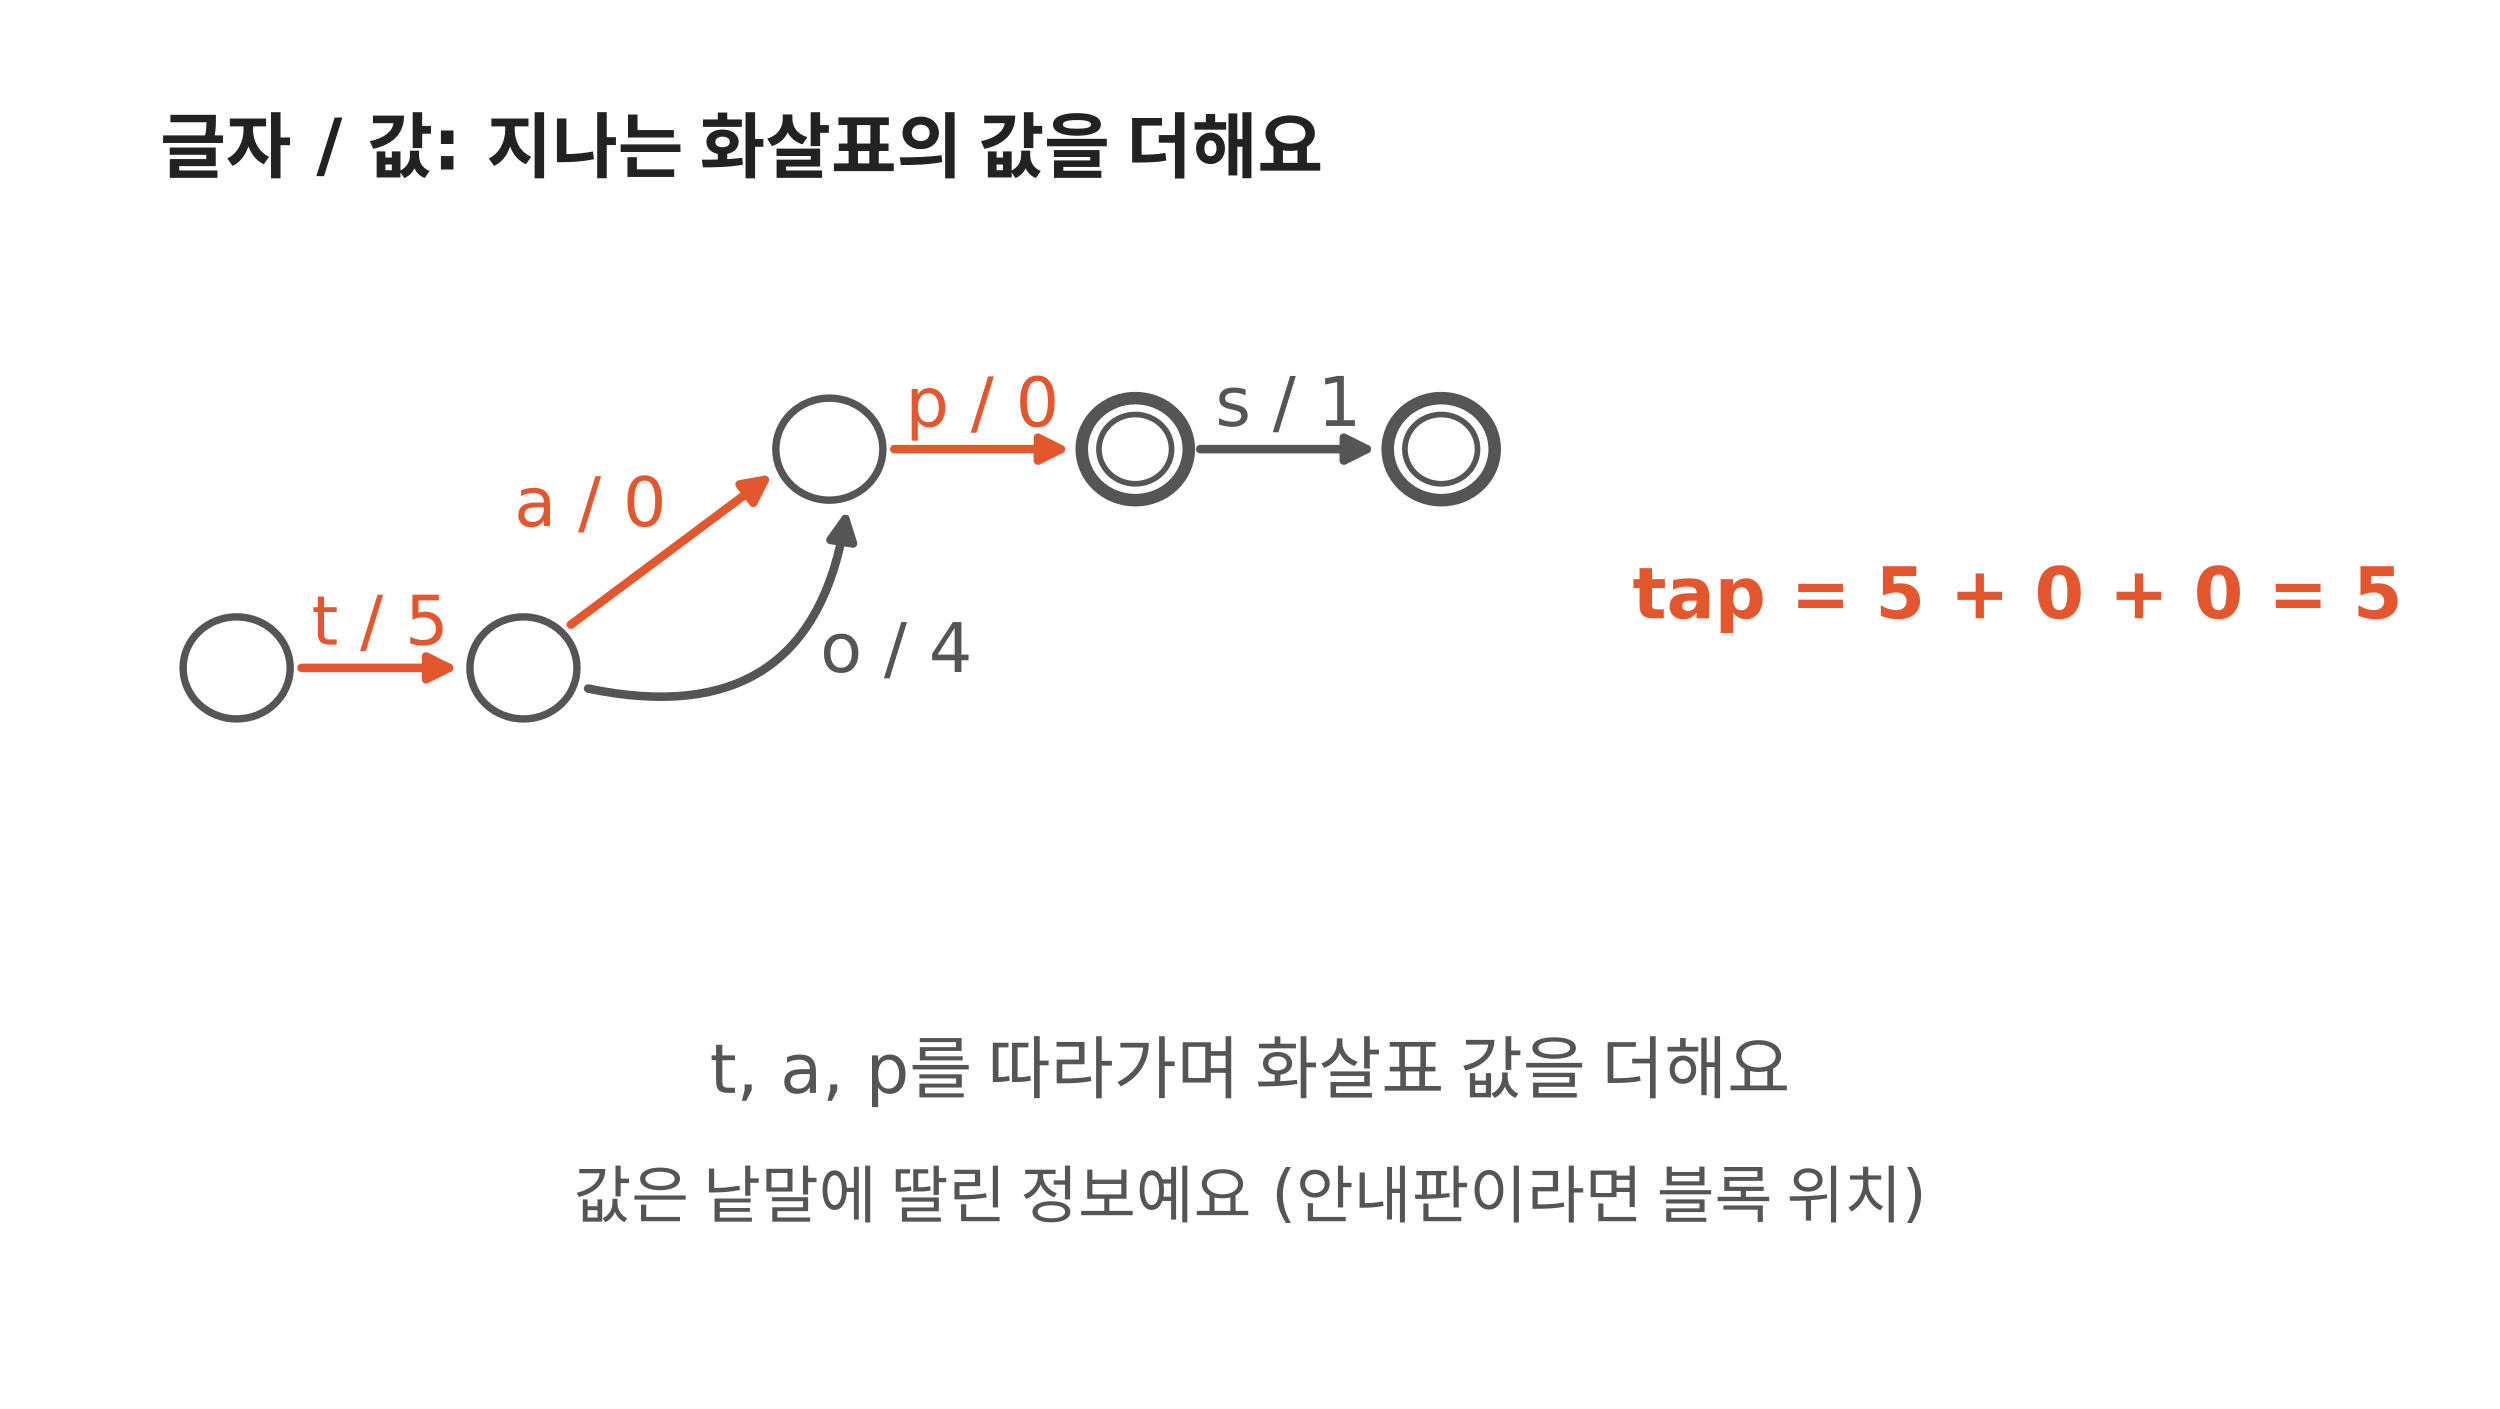
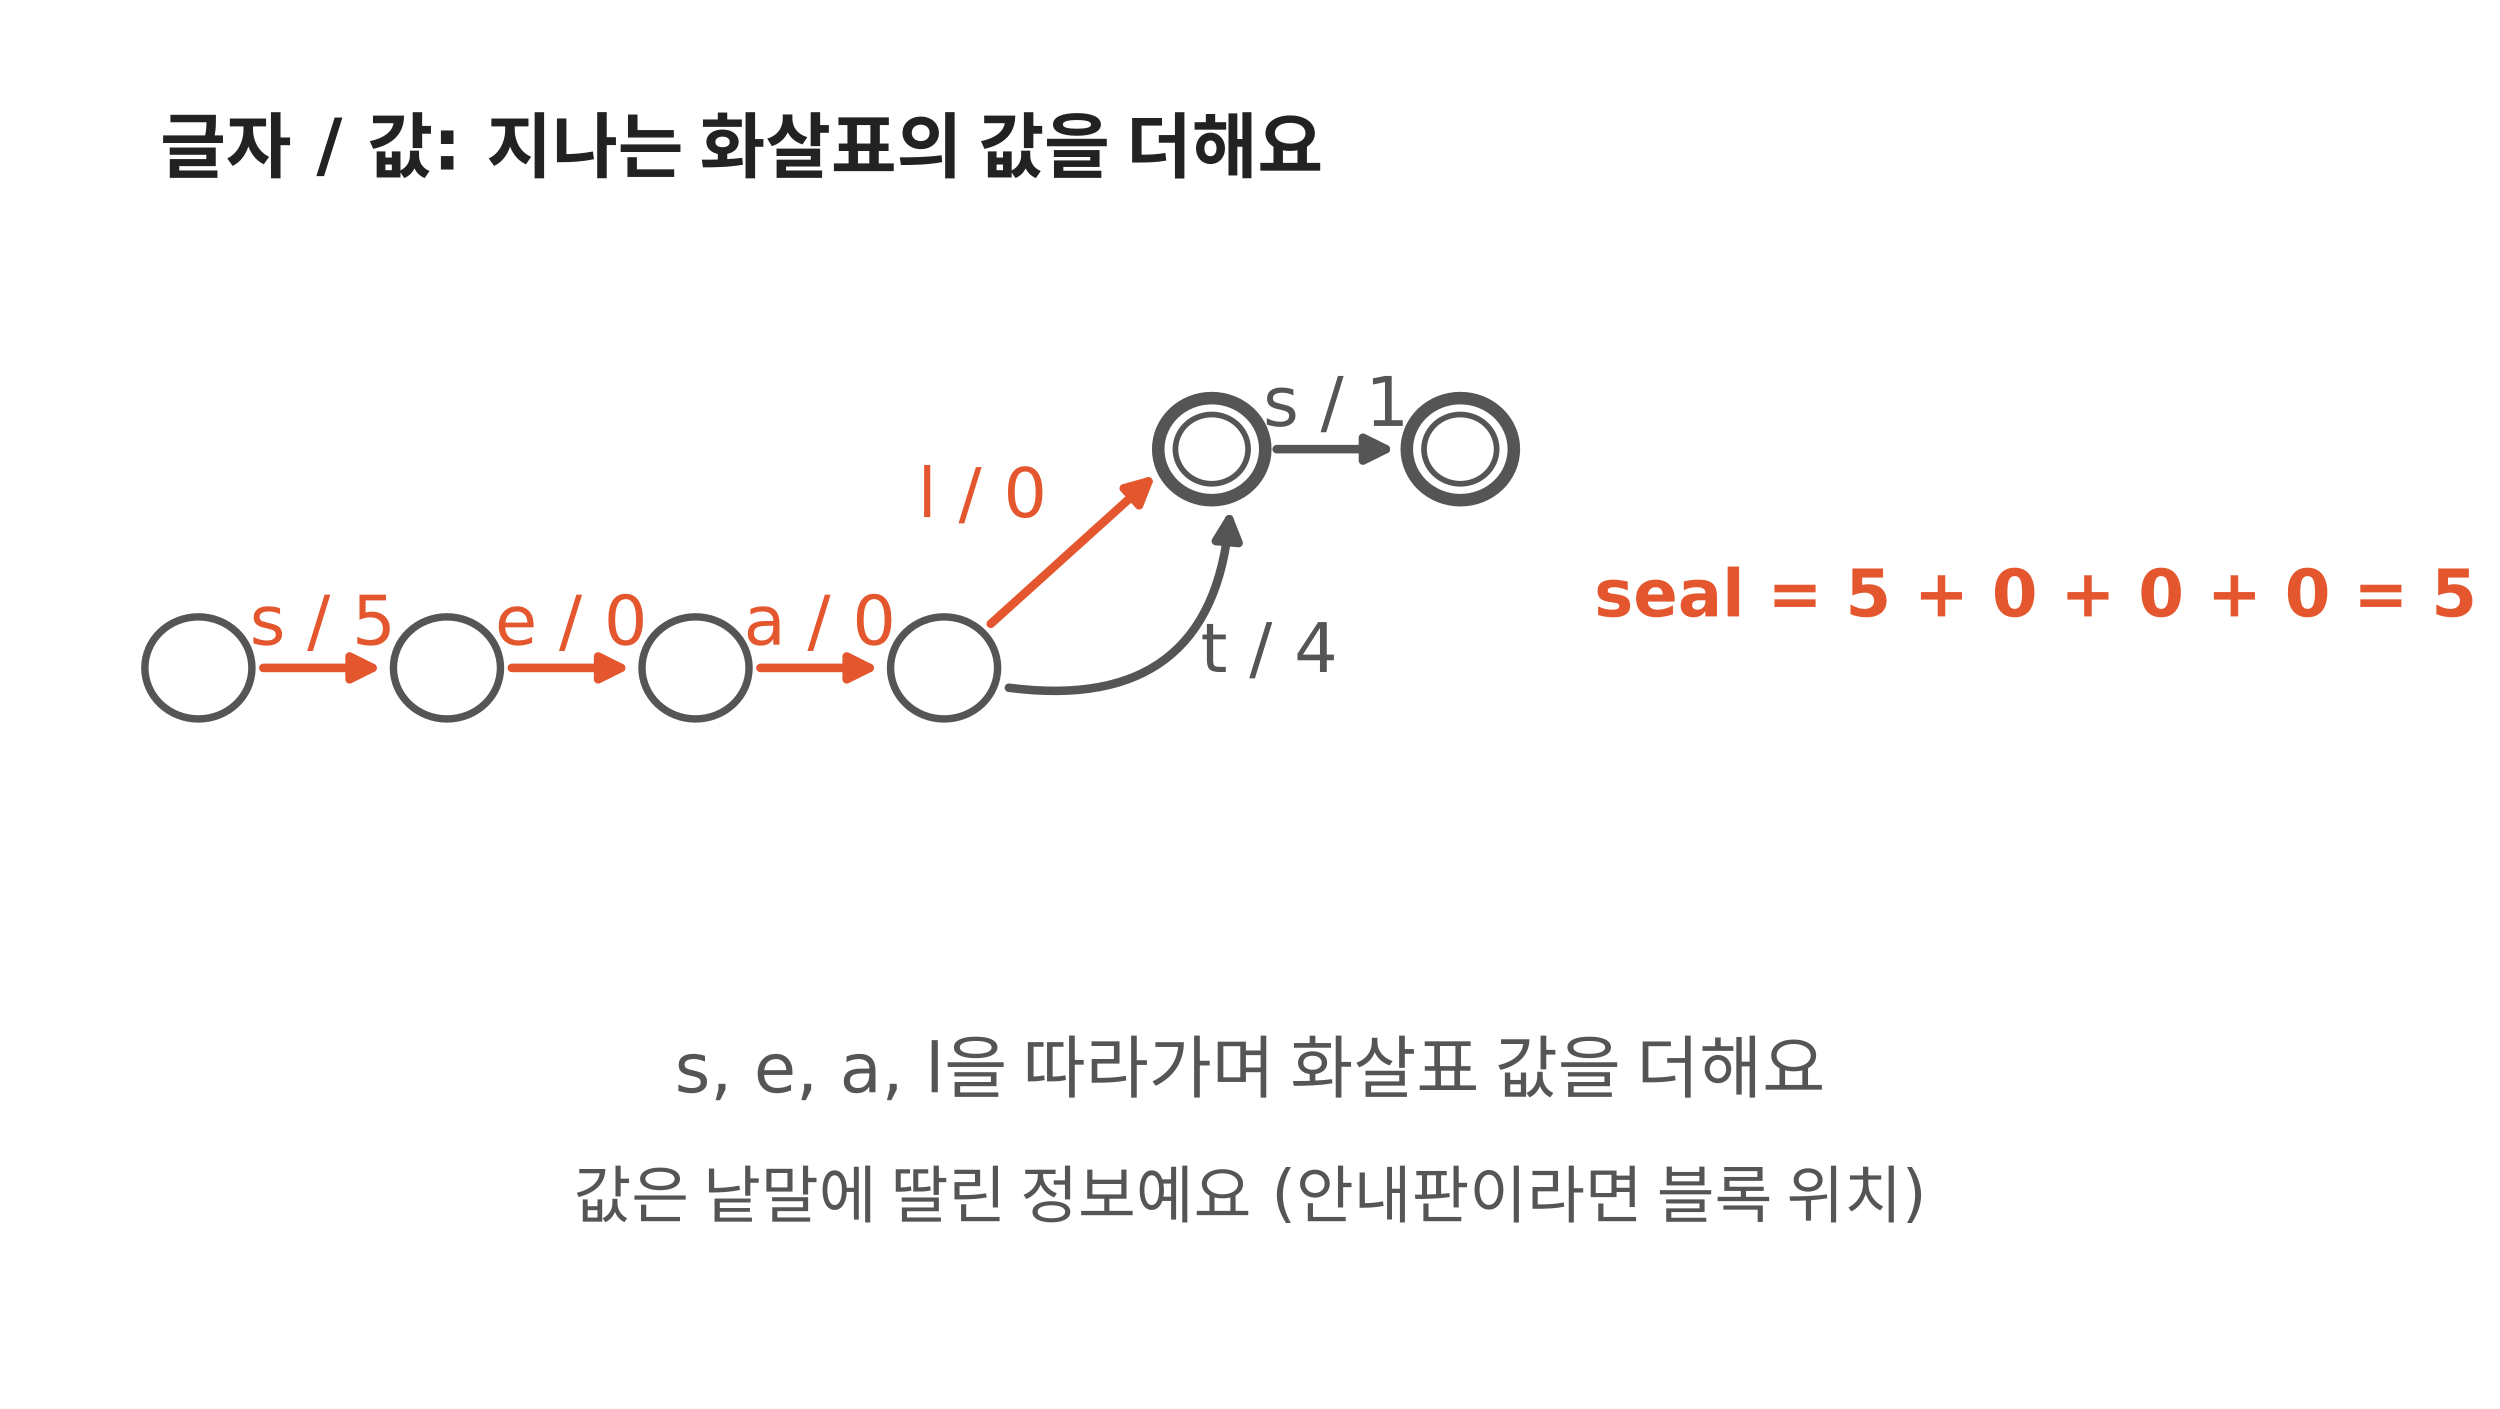
<svg xmlns="http://www.w3.org/2000/svg" width="437.76pt" height="246.672pt" viewBox="0 0 437.76 246.672" version="1.1">
  <defs>
    <style type="text/css">*{stroke-linejoin: round; stroke-linecap: butt}</style>
  </defs>
  <g id="figure_1">
    <g id="patch_1">
      <path d="M 0 246.672  L 437.76 246.672  L 437.76 0  L 0 0  z " style="fill: #ffffff" />
    </g>
    <g id="axes_1">
      <g id="patch_2">
-         <path d="M 41.436 125.89  C 43.922 125.89 46.307 124.948 48.065 123.272  C 49.823 121.596 50.81 119.322 50.81 116.952  C 50.81 114.582 49.823 112.308 48.065 110.632  C 46.307 108.956 43.922 108.014 41.436 108.014  C 38.95 108.014 36.565 108.956 34.807 110.632  C 33.049 112.308 32.062 114.582 32.062 116.952  C 32.062 119.322 33.049 121.596 34.807 123.272  C 36.565 124.948 38.95 125.89 41.436 125.89  z " clip-path="url(#p821cf0c143)" style="fill: #ffffff; stroke: #555555; stroke-width: 1.3; stroke-linejoin: miter" />
+         <path d="M 34.74 125.89  C 37.226 125.89 39.611 124.948 41.369 123.272  C 43.127 121.596 44.114 119.322 44.114 116.952  C 44.114 114.582 43.127 112.308 41.369 110.632  C 39.611 108.956 37.226 108.014 34.74 108.014  C 32.254 108.014 29.869 108.956 28.111 110.632  C 26.353 112.308 25.366 114.582 25.366 116.952  C 25.366 119.322 26.353 121.596 28.111 123.272  C 29.869 124.948 32.254 125.89 34.74 125.89  z " clip-path="url(#p82acc795b8)" style="fill: #ffffff; stroke: #555555; stroke-width: 1.3; stroke-linejoin: miter" />
      </g>
      <g id="patch_3">
-         <path d="M 91.656 125.89  C 94.142 125.89 96.527 124.948 98.285 123.272  C 100.043 121.596 101.03 119.322 101.03 116.952  C 101.03 114.582 100.043 112.308 98.285 110.632  C 96.527 108.956 94.142 108.014 91.656 108.014  C 89.17 108.014 86.785 108.956 85.027 110.632  C 83.269 112.308 82.282 114.582 82.282 116.952  C 82.282 119.322 83.269 121.596 85.027 123.272  C 86.785 124.948 89.17 125.89 91.656 125.89  z " clip-path="url(#p821cf0c143)" style="fill: #ffffff; stroke: #555555; stroke-width: 1.3; stroke-linejoin: miter" />
+         <path d="M 78.264 125.89  C 80.75 125.89 83.135 124.948 84.893 123.272  C 86.651 121.596 87.638 119.322 87.638 116.952  C 87.638 114.582 86.651 112.308 84.893 110.632  C 83.135 108.956 80.75 108.014 78.264 108.014  C 75.778 108.014 73.393 108.956 71.635 110.632  C 69.877 112.308 68.89 114.582 68.89 116.952  C 68.89 119.322 69.877 121.596 71.635 123.272  C 73.393 124.948 75.778 125.89 78.264 125.89  z " clip-path="url(#p82acc795b8)" style="fill: #ffffff; stroke: #555555; stroke-width: 1.3; stroke-linejoin: miter" />
      </g>
      <g id="patch_4">
-         <path d="M 145.224 87.586  C 147.71 87.586 150.095 86.644 151.853 84.968  C 153.611 83.292 154.598 81.018 154.598 78.648  C 154.598 76.278 153.611 74.004 151.853 72.328  C 150.095 70.652 147.71 69.71 145.224 69.71  C 142.738 69.71 140.353 70.652 138.595 72.328  C 136.837 74.004 135.85 76.278 135.85 78.648  C 135.85 81.018 136.837 83.292 138.595 84.968  C 140.353 86.644 142.738 87.586 145.224 87.586  z " clip-path="url(#p821cf0c143)" style="fill: #ffffff; stroke: #555555; stroke-width: 1.3; stroke-linejoin: miter" />
+         <path d="M 121.788 125.89  C 124.274 125.89 126.659 124.948 128.417 123.272  C 130.175 121.596 131.162 119.322 131.162 116.952  C 131.162 114.582 130.175 112.308 128.417 110.632  C 126.659 108.956 124.274 108.014 121.788 108.014  C 119.302 108.014 116.917 108.956 115.159 110.632  C 113.401 112.308 112.414 114.582 112.414 116.952  C 112.414 119.322 113.401 121.596 115.159 123.272  C 116.917 124.948 119.302 125.89 121.788 125.89  z " clip-path="url(#p82acc795b8)" style="fill: #ffffff; stroke: #555555; stroke-width: 1.3; stroke-linejoin: miter" />
      </g>
      <g id="patch_5">
-         <path d="M 198.792 87.586  C 201.278 87.586 203.663 86.644 205.421 84.968  C 207.179 83.292 208.166 81.018 208.166 78.648  C 208.166 76.278 207.179 74.004 205.421 72.328  C 203.663 70.652 201.278 69.71 198.792 69.71  C 196.306 69.71 193.921 70.652 192.163 72.328  C 190.405 74.004 189.418 76.278 189.418 78.648  C 189.418 81.018 190.405 83.292 192.163 84.968  C 193.921 86.644 196.306 87.586 198.792 87.586  z " clip-path="url(#p821cf0c143)" style="fill: #ffffff; stroke: #555555; stroke-width: 2.2; stroke-linejoin: miter" />
+         <path d="M 165.312 125.89  C 167.798 125.89 170.183 124.948 171.941 123.272  C 173.699 121.596 174.686 119.322 174.686 116.952  C 174.686 114.582 173.699 112.308 171.941 110.632  C 170.183 108.956 167.798 108.014 165.312 108.014  C 162.826 108.014 160.441 108.956 158.683 110.632  C 156.925 112.308 155.938 114.582 155.938 116.952  C 155.938 119.322 156.925 121.596 158.683 123.272  C 160.441 124.948 162.826 125.89 165.312 125.89  z " clip-path="url(#p82acc795b8)" style="fill: #ffffff; stroke: #555555; stroke-width: 1.3; stroke-linejoin: miter" />
      </g>
      <g id="patch_6">
-         <path d="M 198.792 84.713  C 200.479 84.713 202.097 84.074 203.29 82.936  C 204.483 81.799 205.153 80.256 205.153 78.648  C 205.153 77.04 204.483 75.497 203.29 74.36  C 202.097 73.222 200.479 72.583 198.792 72.583  C 197.105 72.583 195.487 73.222 194.294 74.36  C 193.101 75.497 192.431 77.04 192.431 78.648  C 192.431 80.256 193.101 81.799 194.294 82.936  C 195.487 84.074 197.105 84.713 198.792 84.713  L 198.792 84.713  z " clip-path="url(#p821cf0c143)" style="fill: none; stroke: #555555; stroke-linejoin: miter" />
+         <path d="M 212.184 87.586  C 214.67 87.586 217.055 86.644 218.813 84.968  C 220.571 83.292 221.558 81.018 221.558 78.648  C 221.558 76.278 220.571 74.004 218.813 72.328  C 217.055 70.652 214.67 69.71 212.184 69.71  C 209.698 69.71 207.313 70.652 205.555 72.328  C 203.797 74.004 202.81 76.278 202.81 78.648  C 202.81 81.018 203.797 83.292 205.555 84.968  C 207.313 86.644 209.698 87.586 212.184 87.586  z " clip-path="url(#p82acc795b8)" style="fill: #ffffff; stroke: #555555; stroke-width: 2.2; stroke-linejoin: miter" />
      </g>
      <g id="patch_7">
-         <path d="M 252.36 87.586  C 254.846 87.586 257.231 86.644 258.989 84.968  C 260.747 83.292 261.734 81.018 261.734 78.648  C 261.734 76.278 260.747 74.004 258.989 72.328  C 257.231 70.652 254.846 69.71 252.36 69.71  C 249.874 69.71 247.489 70.652 245.731 72.328  C 243.973 74.004 242.986 76.278 242.986 78.648  C 242.986 81.018 243.973 83.292 245.731 84.968  C 247.489 86.644 249.874 87.586 252.36 87.586  z " clip-path="url(#p821cf0c143)" style="fill: #ffffff; stroke: #555555; stroke-width: 2.2; stroke-linejoin: miter" />
+         <path d="M 212.184 84.713  C 213.871 84.713 215.489 84.074 216.682 82.936  C 217.875 81.799 218.545 80.256 218.545 78.648  C 218.545 77.04 217.875 75.497 216.682 74.36  C 215.489 73.222 213.871 72.583 212.184 72.583  C 210.497 72.583 208.879 73.222 207.686 74.36  C 206.493 75.497 205.823 77.04 205.823 78.648  C 205.823 80.256 206.493 81.799 207.686 82.936  C 208.879 84.074 210.497 84.713 212.184 84.713  L 212.184 84.713  z " clip-path="url(#p82acc795b8)" style="fill: none; stroke: #555555; stroke-linejoin: miter" />
      </g>
      <g id="patch_8">
-         <path d="M 252.36 84.713  C 254.047 84.713 255.665 84.074 256.858 82.936  C 258.051 81.799 258.721 80.256 258.721 78.648  C 258.721 77.04 258.051 75.497 256.858 74.36  C 255.665 73.222 254.047 72.583 252.36 72.583  C 250.673 72.583 249.055 73.222 247.862 74.36  C 246.669 75.497 245.999 77.04 245.999 78.648  C 245.999 80.256 246.669 81.799 247.862 82.936  C 249.055 84.074 250.673 84.713 252.36 84.713  L 252.36 84.713  z " clip-path="url(#p821cf0c143)" style="fill: none; stroke: #555555; stroke-linejoin: miter" />
+         <path d="M 255.708 87.586  C 258.194 87.586 260.579 86.644 262.337 84.968  C 264.095 83.292 265.082 81.018 265.082 78.648  C 265.082 76.278 264.095 74.004 262.337 72.328  C 260.579 70.652 258.194 69.71 255.708 69.71  C 253.222 69.71 250.837 70.652 249.079 72.328  C 247.321 74.004 246.334 76.278 246.334 78.648  C 246.334 81.018 247.321 83.292 249.079 84.968  C 250.837 86.644 253.222 87.586 255.708 87.586  z " clip-path="url(#p82acc795b8)" style="fill: #ffffff; stroke: #555555; stroke-width: 2.2; stroke-linejoin: miter" />
      </g>
      <g id="patch_9">
-         <path d="M 52.812 116.952  Q 66.548 116.952 78.608 116.952  " clip-path="url(#p821cf0c143)" style="fill: none; stroke: #e4572e; stroke-width: 1.5; stroke-linecap: round" />
-         <path d="M 74.608 114.952  L 78.608 116.952  L 74.608 118.952  z " clip-path="url(#p821cf0c143)" style="fill: #e4572e; stroke: #e4572e; stroke-width: 1.5; stroke-linecap: round" />
+         <path d="M 255.708 84.713  C 257.395 84.713 259.013 84.074 260.206 82.936  C 261.399 81.799 262.069 80.256 262.069 78.648  C 262.069 77.04 261.399 75.497 260.206 74.36  C 259.013 73.222 257.395 72.583 255.708 72.583  C 254.021 72.583 252.403 73.222 251.21 74.36  C 250.017 75.497 249.347 77.04 249.347 78.648  C 249.347 80.256 250.017 81.799 251.21 82.936  C 252.403 84.074 254.021 84.713 255.708 84.713  L 255.708 84.713  z " clip-path="url(#p82acc795b8)" style="fill: none; stroke: #555555; stroke-linejoin: miter" />
      </g>
      <g id="patch_10">
-         <path d="M 99.957 109.37  Q 117.605 96.203 133.909 84.038  " clip-path="url(#p821cf0c143)" style="fill: none; stroke: #e4572e; stroke-width: 1.5; stroke-linecap: round" />
-         <path d="M 129.507 84.827  L 133.909 84.038  L 131.899 88.033  z " clip-path="url(#p821cf0c143)" style="fill: #e4572e; stroke: #e4572e; stroke-width: 1.5; stroke-linecap: round" />
+         <path d="M 46.113 116.952  Q 56.502 116.952 65.214 116.952  " clip-path="url(#p82acc795b8)" style="fill: none; stroke: #e4572e; stroke-width: 1.5; stroke-linecap: round" />
+         <path d="M 61.214 114.952  L 65.214 116.952  L 61.214 118.952  z " clip-path="url(#p82acc795b8)" style="fill: #e4572e; stroke: #e4572e; stroke-width: 1.5; stroke-linecap: round" />
      </g>
      <g id="patch_11">
-         <path d="M 102.985 120.573  Q 142.053 128.649 148.022 90.899  " clip-path="url(#p821cf0c143)" style="fill: none; stroke: #555555; stroke-width: 1.5; stroke-linecap: round" />
-         <path d="M 145.422 94.537  L 148.022 90.899  L 149.373 95.162  z " clip-path="url(#p821cf0c143)" style="fill: #555555; stroke: #555555; stroke-width: 1.5; stroke-linecap: round" />
+         <path d="M 89.637 116.952  Q 100.026 116.952 108.738 116.952  " clip-path="url(#p82acc795b8)" style="fill: none; stroke: #e4572e; stroke-width: 1.5; stroke-linecap: round" />
+         <path d="M 104.738 114.952  L 108.738 116.952  L 104.738 118.952  z " clip-path="url(#p82acc795b8)" style="fill: #e4572e; stroke: #e4572e; stroke-width: 1.5; stroke-linecap: round" />
      </g>
      <g id="patch_12">
-         <path d="M 156.6 78.648  Q 172.009 78.648 185.742 78.648  " clip-path="url(#p821cf0c143)" style="fill: none; stroke: #e4572e; stroke-width: 1.5; stroke-linecap: round" />
-         <path d="M 181.742 76.648  L 185.742 78.648  L 181.742 80.648  z " clip-path="url(#p821cf0c143)" style="fill: #e4572e; stroke: #e4572e; stroke-width: 1.5; stroke-linecap: round" />
+         <path d="M 133.161 116.952  Q 143.55 116.952 152.262 116.952  " clip-path="url(#p82acc795b8)" style="fill: none; stroke: #e4572e; stroke-width: 1.5; stroke-linecap: round" />
+         <path d="M 148.262 114.952  L 152.262 116.952  L 148.262 118.952  z " clip-path="url(#p82acc795b8)" style="fill: #e4572e; stroke: #e4572e; stroke-width: 1.5; stroke-linecap: round" />
      </g>
      <g id="patch_13">
-         <path d="M 210.168 78.648  Q 225.577 78.648 239.31 78.648  " clip-path="url(#p821cf0c143)" style="fill: none; stroke: #555555; stroke-width: 1.5; stroke-linecap: round" />
-         <path d="M 235.31 76.648  L 239.31 78.648  L 235.31 80.648  z " clip-path="url(#p821cf0c143)" style="fill: #555555; stroke: #555555; stroke-width: 1.5; stroke-linecap: round" />
+         <path d="M 173.493 109.227  Q 187.911 96.204 201.085 84.305  " clip-path="url(#p82acc795b8)" style="fill: none; stroke: #e4572e; stroke-width: 1.5; stroke-linecap: round" />
+         <path d="M 196.776 85.502  L 201.085 84.305  L 199.457 88.47  z " clip-path="url(#p82acc795b8)" style="fill: #e4572e; stroke: #e4572e; stroke-width: 1.5; stroke-linecap: round" />
+       </g>
+       <g id="patch_14">
+         <path d="M 176.669 120.428  Q 212.277 125.03 215.241 90.928  " clip-path="url(#p82acc795b8)" style="fill: none; stroke: #555555; stroke-width: 1.5; stroke-linecap: round" />
+         <path d="M 212.902 94.74  L 215.241 90.928  L 216.887 95.086  z " clip-path="url(#p82acc795b8)" style="fill: #555555; stroke: #555555; stroke-width: 1.5; stroke-linecap: round" />
+       </g>
+       <g id="patch_15">
+         <path d="M 223.557 78.648  Q 233.946 78.648 242.658 78.648  " clip-path="url(#p82acc795b8)" style="fill: none; stroke: #555555; stroke-width: 1.5; stroke-linecap: round" />
+         <path d="M 238.658 76.648  L 242.658 78.648  L 238.658 80.648  z " clip-path="url(#p82acc795b8)" style="fill: #555555; stroke: #555555; stroke-width: 1.5; stroke-linecap: round" />
      </g>
      <g id="text_1">
        <text style="fill: #222222; font: 700 12.5px 'Apple SD Gothic Neo', 'Noto Sans KR', 'Malgun Gothic', 'DejaVu Sans', 'Bitstream Vera Sans', 'Computer Modern Sans Serif', 'Lucida Grande', 'Verdana', 'Geneva', 'Lucid', 'Arial', 'Helvetica', 'Avant Garde', sans-serif; text-anchor: start" x="28.044" y="30.119" transform="rotate(-0 28.044 30.11867)">글자 / 값: 지나는 화살표의 값을 더해요</text>
      </g>
      <g id="text_2">
-         <text style="fill: #e4572e; font: 12px 'Apple SD Gothic Neo', 'Noto Sans KR', 'Malgun Gothic', 'DejaVu Sans', 'Bitstream Vera Sans', 'Computer Modern Sans Serif', 'Lucida Grande', 'Verdana', 'Geneva', 'Lucid', 'Arial', 'Helvetica', 'Avant Garde', sans-serif; text-anchor: middle" x="66.546" y="112.884" transform="rotate(-0 66.546 112.8842)">t / 5</text>
+         <text style="fill: #e4572e; font: 12px 'Apple SD Gothic Neo', 'Noto Sans KR', 'Malgun Gothic', 'DejaVu Sans', 'Bitstream Vera Sans', 'Computer Modern Sans Serif', 'Lucida Grande', 'Verdana', 'Geneva', 'Lucid', 'Arial', 'Helvetica', 'Avant Garde', sans-serif; text-anchor: middle" x="56.502" y="112.884" transform="rotate(-0 56.502 112.8842)">s / 5</text>
      </g>
      <g id="text_3">
-         <text style="fill: #e4572e; font: 12px 'Apple SD Gothic Neo', 'Noto Sans KR', 'Malgun Gothic', 'DejaVu Sans', 'Bitstream Vera Sans', 'Computer Modern Sans Serif', 'Lucida Grande', 'Verdana', 'Geneva', 'Lucid', 'Arial', 'Helvetica', 'Avant Garde', sans-serif; text-anchor: middle" x="103.374" y="92.136" transform="rotate(-0 103.374 92.13619)">a / 0</text>
+         <text style="fill: #e4572e; font: 12px 'Apple SD Gothic Neo', 'Noto Sans KR', 'Malgun Gothic', 'DejaVu Sans', 'Bitstream Vera Sans', 'Computer Modern Sans Serif', 'Lucida Grande', 'Verdana', 'Geneva', 'Lucid', 'Arial', 'Helvetica', 'Avant Garde', sans-serif; text-anchor: middle" x="100.026" y="112.884" transform="rotate(-0 100.026 112.8842)">e / 0</text>
      </g>
      <g id="text_4">
-         <text style="fill: #555555; font: 12px 'Apple SD Gothic Neo', 'Noto Sans KR', 'Malgun Gothic', 'DejaVu Sans', 'Bitstream Vera Sans', 'Computer Modern Sans Serif', 'Lucida Grande', 'Verdana', 'Geneva', 'Lucid', 'Arial', 'Helvetica', 'Avant Garde', sans-serif; text-anchor: middle" x="156.942" y="117.672" transform="rotate(-0 156.942 117.6722)">o / 4</text>
+         <text style="fill: #e4572e; font: 12px 'Apple SD Gothic Neo', 'Noto Sans KR', 'Malgun Gothic', 'DejaVu Sans', 'Bitstream Vera Sans', 'Computer Modern Sans Serif', 'Lucida Grande', 'Verdana', 'Geneva', 'Lucid', 'Arial', 'Helvetica', 'Avant Garde', sans-serif; text-anchor: middle" x="143.55" y="112.884" transform="rotate(-0 143.55 112.8842)">a / 0</text>
      </g>
      <g id="text_5">
-         <text style="fill: #e4572e; font: 12px 'Apple SD Gothic Neo', 'Noto Sans KR', 'Malgun Gothic', 'DejaVu Sans', 'Bitstream Vera Sans', 'Computer Modern Sans Serif', 'Lucida Grande', 'Verdana', 'Geneva', 'Lucid', 'Arial', 'Helvetica', 'Avant Garde', sans-serif; text-anchor: middle" x="172.008" y="74.665" transform="rotate(-0 172.008 74.66456)">p / 0</text>
+         <text style="fill: #e4572e; font: 12px 'Apple SD Gothic Neo', 'Noto Sans KR', 'Malgun Gothic', 'DejaVu Sans', 'Bitstream Vera Sans', 'Computer Modern Sans Serif', 'Lucida Grande', 'Verdana', 'Geneva', 'Lucid', 'Arial', 'Helvetica', 'Avant Garde', sans-serif; text-anchor: middle" x="172.008" y="90.54" transform="rotate(-0 172.008 90.54019)">l / 0</text>
      </g>
      <g id="text_6">
-         <text style="fill: #555555; font: 12px 'Apple SD Gothic Neo', 'Noto Sans KR', 'Malgun Gothic', 'DejaVu Sans', 'Bitstream Vera Sans', 'Computer Modern Sans Serif', 'Lucida Grande', 'Verdana', 'Geneva', 'Lucid', 'Arial', 'Helvetica', 'Avant Garde', sans-serif; text-anchor: middle" x="225.576" y="74.58" transform="rotate(-0 225.576 74.58019)">s / 1</text>
+         <text style="fill: #555555; font: 12px 'Apple SD Gothic Neo', 'Noto Sans KR', 'Malgun Gothic', 'DejaVu Sans', 'Bitstream Vera Sans', 'Computer Modern Sans Serif', 'Lucida Grande', 'Verdana', 'Geneva', 'Lucid', 'Arial', 'Helvetica', 'Avant Garde', sans-serif; text-anchor: middle" x="222.228" y="117.672" transform="rotate(-0 222.228 117.6722)">t / 4</text>
      </g>
      <g id="text_7">
-         <text style="fill: #e4572e; font: 700 12.5px 'Apple SD Gothic Neo', 'Noto Sans KR', 'Malgun Gothic', 'DejaVu Sans', 'Bitstream Vera Sans', 'Computer Modern Sans Serif', 'Lucida Grande', 'Verdana', 'Geneva', 'Lucid', 'Arial', 'Helvetica', 'Avant Garde', sans-serif; text-anchor: start" x="285.84" y="108.259" transform="rotate(-0 285.84 108.2592)">tap = 5 + 0 + 0 = 5</text>
+         <text style="fill: #555555; font: 12px 'Apple SD Gothic Neo', 'Noto Sans KR', 'Malgun Gothic', 'DejaVu Sans', 'Bitstream Vera Sans', 'Computer Modern Sans Serif', 'Lucida Grande', 'Verdana', 'Geneva', 'Lucid', 'Arial', 'Helvetica', 'Avant Garde', sans-serif; text-anchor: middle" x="233.946" y="74.58" transform="rotate(-0 233.946 74.58019)">s / 1</text>
      </g>
      <g id="text_8">
-         <text style="fill: #555555; font: 12px 'Apple SD Gothic Neo', 'Noto Sans KR', 'Malgun Gothic', 'DejaVu Sans', 'Bitstream Vera Sans', 'Computer Modern Sans Serif', 'Lucida Grande', 'Verdana', 'Geneva', 'Lucid', 'Arial', 'Helvetica', 'Avant Garde', sans-serif; text-anchor: middle" x="218.88" y="191.365" transform="rotate(-0 218.88 191.3647)">t, a, p를 따라가며 화살표 값을 더해요</text>
+         <text style="fill: #e4572e; font: 700 11.5px 'Apple SD Gothic Neo', 'Noto Sans KR', 'Malgun Gothic', 'DejaVu Sans', 'Bitstream Vera Sans', 'Computer Modern Sans Serif', 'Lucida Grande', 'Verdana', 'Geneva', 'Lucid', 'Arial', 'Helvetica', 'Avant Garde', sans-serif; text-anchor: start" x="279.144" y="107.933" transform="rotate(-0 279.144 107.9332)">seal = 5 + 0 + 0 + 0 = 5</text>
      </g>
      <g id="text_9">
+         <text style="fill: #555555; font: 12px 'Apple SD Gothic Neo', 'Noto Sans KR', 'Malgun Gothic', 'DejaVu Sans', 'Bitstream Vera Sans', 'Computer Modern Sans Serif', 'Lucida Grande', 'Verdana', 'Geneva', 'Lucid', 'Arial', 'Helvetica', 'Avant Garde', sans-serif; text-anchor: middle" x="218.88" y="191.257" transform="rotate(-0 218.88 191.2569)">s, e, a, l을 따라가며 화살표 값을 더해요</text>
+       </g>
+       <g id="text_10">
        <text style="fill: #555555; font: 11px 'Apple SD Gothic Neo', 'Noto Sans KR', 'Malgun Gothic', 'DejaVu Sans', 'Bitstream Vera Sans', 'Computer Modern Sans Serif', 'Lucida Grande', 'Verdana', 'Geneva', 'Lucid', 'Arial', 'Helvetica', 'Avant Garde', sans-serif; text-anchor: middle" x="218.88" y="213.195" transform="rotate(-0 218.88 213.1947)">값은 낱말에 딸린 정보예요 (안내판이라면 블록 위치)</text>
      </g>
    </g>
  </g>
  <defs>
-     <clipPath id="p821cf0c143">
+     <clipPath id="p82acc795b8">
      <rect x="18" y="18" width="401.76" height="210.672" />
    </clipPath>
  </defs>
</svg>
